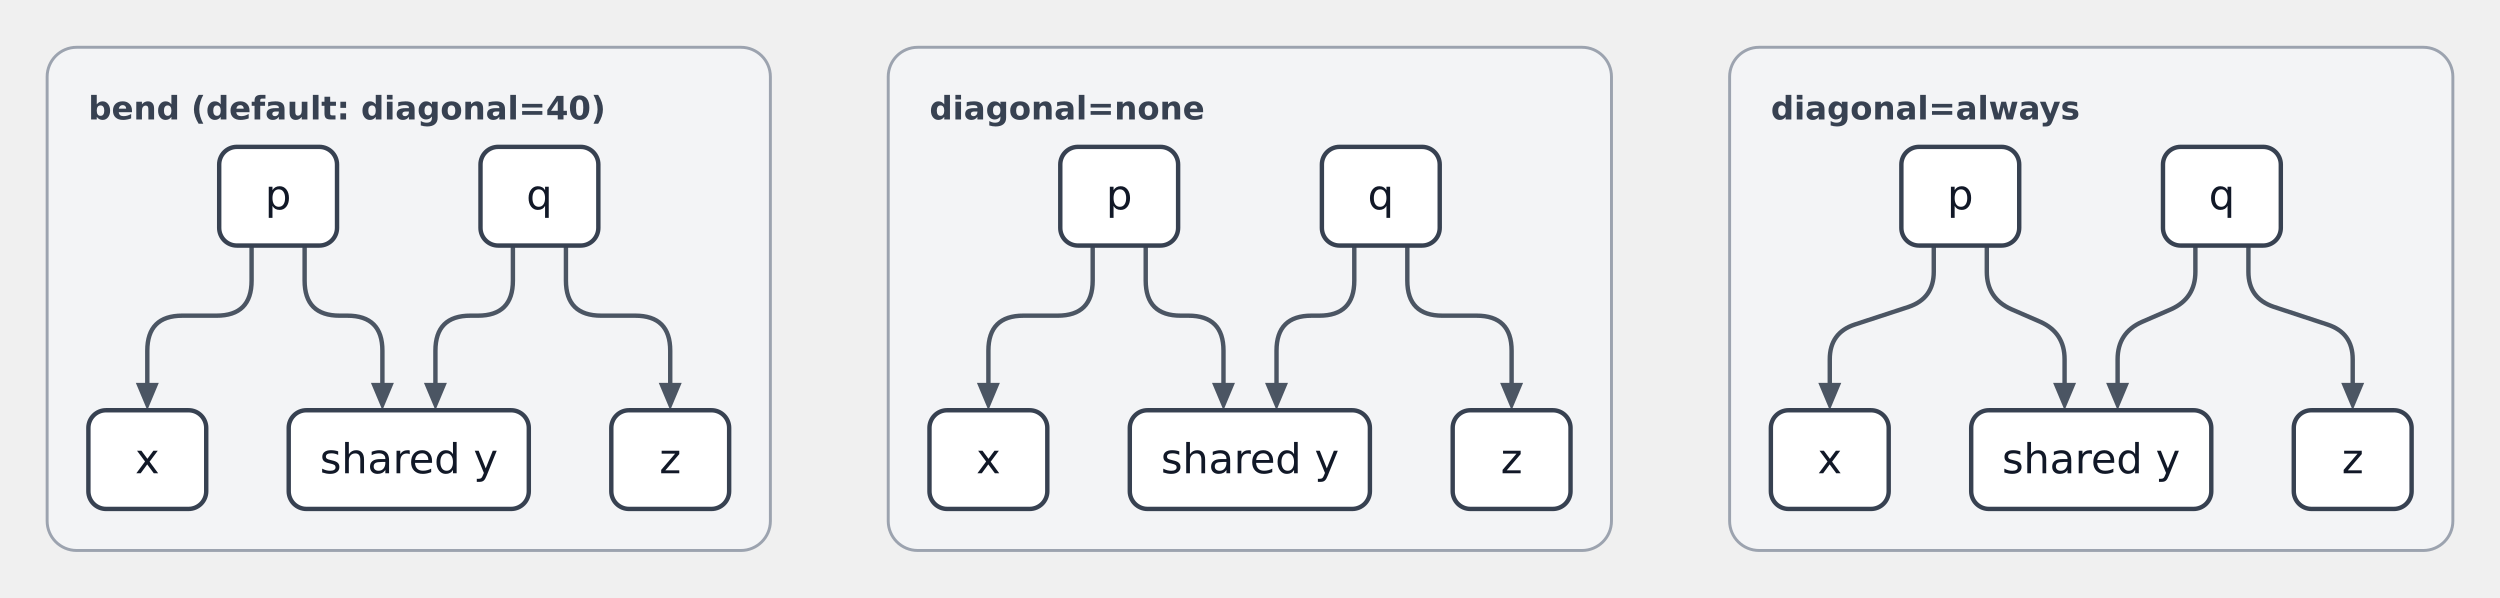
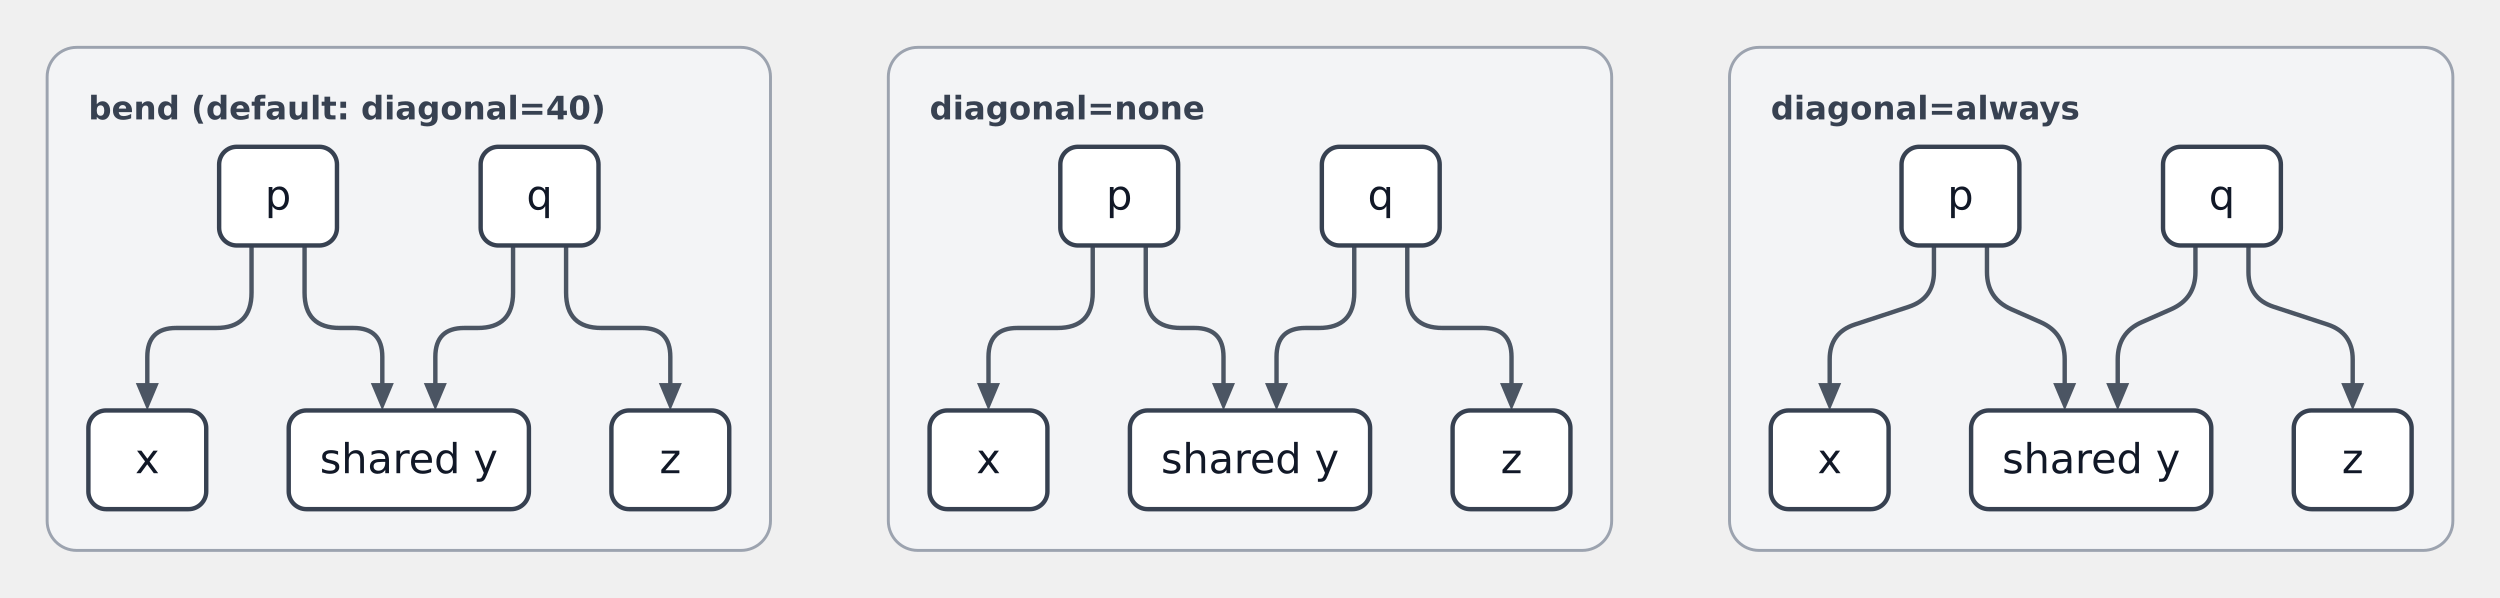
- <svg xmlns="http://www.w3.org/2000/svg" width="849" height="203" viewBox="0 0 848.6 202.8" class="nodal">
-   <g id="auto" class="nodal-group">
-     <rect x="16.0" y="16.0" width="245.5" height="170.8" rx="10" fill="#f3f4f6" stroke="#9ca3af" stroke-width="1" />
-     <text x="30.0" y="40.5" text-anchor="start" font-family="&quot;DejaVu Sans&quot;, sans-serif" font-size="11" font-weight="bold" font-style="normal" fill="#374151">bend (default: diagonal=40)</text>
+ <svg xmlns="http://www.w3.org/2000/svg" width="849" height="203" viewBox="0 0 848.59 202.75" class="nodal">
+   <g class="nodal-groups">
+     <g id="auto" class="nodal-group">
+       <rect x="16" y="16" width="245.53" height="170.75" rx="10" fill="#f3f4f6" stroke="#9ca3af" stroke-width="1" />
+       <text x="30" y="40.45" text-anchor="start" fill="#374151" font-family="&quot;DejaVu Sans&quot;, sans-serif" font-size="11" font-weight="bold" font-style="normal">bend (default: diagonal=40)</text>
+     </g>
+     <g id="never" class="nodal-group">
+       <rect x="301.53" y="16" width="245.53" height="170.75" rx="10" fill="#f3f4f6" stroke="#9ca3af" stroke-width="1" />
+       <text x="315.53" y="40.45" text-anchor="start" fill="#374151" font-family="&quot;DejaVu Sans&quot;, sans-serif" font-size="11" font-weight="bold" font-style="normal">diagonal=none</text>
+     </g>
+     <g id="always" class="nodal-group">
+       <rect x="587.06" y="16" width="245.53" height="170.75" rx="10" fill="#f3f4f6" stroke="#9ca3af" stroke-width="1" />
+       <text x="601.06" y="40.45" text-anchor="start" fill="#374151" font-family="&quot;DejaVu Sans&quot;, sans-serif" font-size="11" font-weight="bold" font-style="normal">diagonal=always</text>
+     </g>
  </g>
-   <g id="never" class="nodal-group">
-     <rect x="301.5" y="16.0" width="245.5" height="170.8" rx="10" fill="#f3f4f6" stroke="#9ca3af" stroke-width="1" />
-     <text x="315.5" y="40.5" text-anchor="start" font-family="&quot;DejaVu Sans&quot;, sans-serif" font-size="11" font-weight="bold" font-style="normal" fill="#374151">diagonal=none</text>
+   <g class="nodal-edges">
+     <g id="e0" class="nodal-edge">
+       <path d="M 85.38 83.25 L 85.38 99.25 Q 85.38 111.25 73.38 111.25 L 59.81 111.25 Q 50 111.25 50 121.06 L 50 130.88" fill="none" stroke="#4b5563" stroke-linejoin="round" stroke-width="1.5" stroke-linecap="butt" class="nodal-line" />
+       <polygon points="50,139.25 46.09,129.95 53.91,129.95" fill="#4b5563" class="nodal-head" />
+     </g>
+     <g id="e1" class="nodal-edge">
+       <path d="M 103.38 83.25 L 103.38 99.25 Q 103.38 111.25 115.38 111.25 L 119.95 111.25 Q 129.77 111.25 129.77 121.06 L 129.77 130.88" fill="none" stroke="#4b5563" stroke-linejoin="round" stroke-width="1.5" stroke-linecap="butt" class="nodal-line" />
+       <polygon points="129.77,139.25 125.86,129.95 133.67,129.95" fill="#4b5563" class="nodal-head" />
+     </g>
+     <g id="e2" class="nodal-edge">
+       <path d="M 174.15 83.25 L 174.15 99.25 Q 174.15 111.25 162.15 111.25 L 157.58 111.25 Q 147.77 111.25 147.77 121.06 L 147.77 130.88" fill="none" stroke="#4b5563" stroke-linejoin="round" stroke-width="1.5" stroke-linecap="butt" class="nodal-line" />
+       <polygon points="147.77,139.25 143.86,129.95 151.67,129.95" fill="#4b5563" class="nodal-head" />
+     </g>
+     <g id="e3" class="nodal-edge">
+       <path d="M 192.15 83.25 L 192.15 99.25 Q 192.15 111.25 204.15 111.25 L 217.72 111.25 Q 227.53 111.25 227.53 121.06 L 227.53 130.88" fill="none" stroke="#4b5563" stroke-linejoin="round" stroke-width="1.5" stroke-linecap="butt" class="nodal-line" />
+       <polygon points="227.53,139.25 223.63,129.95 231.44,129.95" fill="#4b5563" class="nodal-head" />
+     </g>
+     <g id="e4" class="nodal-edge">
+       <path d="M 370.91 83.25 L 370.91 99.25 Q 370.91 111.25 358.91 111.25 L 345.35 111.25 Q 335.53 111.25 335.53 121.06 L 335.53 130.88" fill="none" stroke="#4b5563" stroke-linejoin="round" stroke-width="1.5" stroke-linecap="butt" class="nodal-line" />
+       <polygon points="335.53,139.25 331.63,129.95 339.44,129.95" fill="#4b5563" class="nodal-head" />
+     </g>
+     <g id="e5" class="nodal-edge">
+       <path d="M 388.91 83.25 L 388.91 99.25 Q 388.91 111.25 400.91 111.25 L 405.48 111.25 Q 415.3 111.25 415.3 121.06 L 415.3 130.88" fill="none" stroke="#4b5563" stroke-linejoin="round" stroke-width="1.5" stroke-linecap="butt" class="nodal-line" />
+       <polygon points="415.3,139.25 411.39,129.95 419.2,129.95" fill="#4b5563" class="nodal-head" />
+     </g>
+     <g id="e6" class="nodal-edge">
+       <path d="M 459.68 83.25 L 459.68 99.25 Q 459.68 111.25 447.68 111.25 L 443.11 111.25 Q 433.3 111.25 433.3 121.06 L 433.3 130.88" fill="none" stroke="#4b5563" stroke-linejoin="round" stroke-width="1.5" stroke-linecap="butt" class="nodal-line" />
+       <polygon points="433.3,139.25 429.39,129.95 437.2,129.95" fill="#4b5563" class="nodal-head" />
+     </g>
+     <g id="e7" class="nodal-edge">
+       <path d="M 477.68 83.25 L 477.68 99.25 Q 477.68 111.25 489.68 111.25 L 503.25 111.25 Q 513.06 111.25 513.06 121.06 L 513.06 130.88" fill="none" stroke="#4b5563" stroke-linejoin="round" stroke-width="1.5" stroke-linecap="butt" class="nodal-line" />
+       <polygon points="513.06,139.25 509.16,129.95 516.97,129.95" fill="#4b5563" class="nodal-head" />
+     </g>
+     <g id="e8" class="nodal-edge">
+       <path d="M 656.45 83.25 L 656.45 92.25 Q 656.45 101.25 647.9 104.06 L 629.61 110.07 Q 621.06 112.88 621.06 121.88 L 621.06 130.88" fill="none" stroke="#4b5563" stroke-linejoin="round" stroke-width="1.5" stroke-linecap="butt" class="nodal-line" />
+       <polygon points="621.06,139.25 617.16,129.95 624.97,129.95" fill="#4b5563" class="nodal-head" />
+     </g>
+     <g id="e9" class="nodal-edge">
+       <path d="M 674.45 83.25 L 674.45 92.25 Q 674.45 101.25 682.68 104.88 L 692.59 109.25 Q 700.83 112.88 700.83 121.88 L 700.83 130.88" fill="none" stroke="#4b5563" stroke-linejoin="round" stroke-width="1.5" stroke-linecap="butt" class="nodal-line" />
+       <polygon points="700.83,139.25 696.92,129.95 704.73,129.95" fill="#4b5563" class="nodal-head" />
+     </g>
+     <g id="e10" class="nodal-edge">
+       <path d="M 745.21 83.25 L 745.21 92.25 Q 745.21 101.25 736.98 104.88 L 727.06 109.25 Q 718.83 112.88 718.83 121.88 L 718.83 130.88" fill="none" stroke="#4b5563" stroke-linejoin="round" stroke-width="1.5" stroke-linecap="butt" class="nodal-line" />
+       <polygon points="718.83,139.25 714.92,129.95 722.73,129.95" fill="#4b5563" class="nodal-head" />
+     </g>
+     <g id="e11" class="nodal-edge">
+       <path d="M 763.21 83.25 L 763.21 92.25 Q 763.21 101.25 771.76 104.06 L 790.04 110.07 Q 798.59 112.88 798.59 121.88 L 798.59 130.88" fill="none" stroke="#4b5563" stroke-linejoin="round" stroke-width="1.5" stroke-linecap="butt" class="nodal-line" />
+       <polygon points="798.59,139.25 794.69,129.95 802.5,129.95" fill="#4b5563" class="nodal-head" />
+     </g>
  </g>
-   <g id="always" class="nodal-group">
-     <rect x="587.1" y="16.0" width="245.5" height="170.8" rx="10" fill="#f3f4f6" stroke="#9ca3af" stroke-width="1" />
-     <text x="601.1" y="40.5" text-anchor="start" font-family="&quot;DejaVu Sans&quot;, sans-serif" font-size="11" font-weight="bold" font-style="normal" fill="#374151">diagonal=always</text>
-   </g>
-   <g id="e0" class="nodal-edge">
-     <path d="M 85.4 83.2 L 85.4 95.2 Q 85.4 107.1 73.5 107.1 L 61.9 107.1 Q 50.0 107.1 50.0 119.0 L 50.0 130.9" fill="none" stroke="#4b5563" stroke-width="1.5" stroke-linecap="butt" stroke-linejoin="round" />
-     <polygon class="nodal-head" points="50.0,139.2 46.1,129.9 53.9,129.9" fill="#4b5563" />
-   </g>
-   <g id="e1" class="nodal-edge">
-     <path d="M 103.4 83.2 L 103.4 95.2 Q 103.4 107.1 115.3 107.1 L 117.9 107.1 Q 129.8 107.1 129.8 119.0 L 129.8 130.9" fill="none" stroke="#4b5563" stroke-width="1.5" stroke-linecap="butt" stroke-linejoin="round" />
-     <polygon class="nodal-head" points="129.8,139.2 125.9,129.9 133.7,129.9" fill="#4b5563" />
-   </g>
-   <g id="e2" class="nodal-edge">
-     <path d="M 174.1 83.2 L 174.1 95.2 Q 174.1 107.1 162.2 107.1 L 159.7 107.1 Q 147.8 107.1 147.8 119.0 L 147.8 130.9" fill="none" stroke="#4b5563" stroke-width="1.5" stroke-linecap="butt" stroke-linejoin="round" />
-     <polygon class="nodal-head" points="147.8,139.2 143.9,129.9 151.7,129.9" fill="#4b5563" />
-   </g>
-   <g id="e3" class="nodal-edge">
-     <path d="M 192.1 83.2 L 192.1 95.2 Q 192.1 107.1 204.1 107.1 L 215.6 107.1 Q 227.5 107.1 227.5 119.0 L 227.5 130.9" fill="none" stroke="#4b5563" stroke-width="1.5" stroke-linecap="butt" stroke-linejoin="round" />
-     <polygon class="nodal-head" points="227.5,139.2 223.6,129.9 231.4,129.9" fill="#4b5563" />
-   </g>
-   <g id="e4" class="nodal-edge">
-     <path d="M 370.9 83.2 L 370.9 95.2 Q 370.9 107.1 359.0 107.1 L 347.4 107.1 Q 335.5 107.1 335.5 119.0 L 335.5 130.9" fill="none" stroke="#4b5563" stroke-width="1.5" stroke-linecap="butt" stroke-linejoin="round" />
-     <polygon class="nodal-head" points="335.5,139.2 331.6,129.9 339.4,129.9" fill="#4b5563" />
-   </g>
-   <g id="e5" class="nodal-edge">
-     <path d="M 388.9 83.2 L 388.9 95.2 Q 388.9 107.1 400.8 107.1 L 403.4 107.1 Q 415.3 107.1 415.3 119.0 L 415.3 130.9" fill="none" stroke="#4b5563" stroke-width="1.5" stroke-linecap="butt" stroke-linejoin="round" />
-     <polygon class="nodal-head" points="415.3,139.2 411.4,129.9 419.2,129.9" fill="#4b5563" />
-   </g>
-   <g id="e6" class="nodal-edge">
-     <path d="M 459.7 83.2 L 459.7 95.2 Q 459.7 107.1 447.8 107.1 L 445.2 107.1 Q 433.3 107.1 433.3 119.0 L 433.3 130.9" fill="none" stroke="#4b5563" stroke-width="1.5" stroke-linecap="butt" stroke-linejoin="round" />
-     <polygon class="nodal-head" points="433.3,139.2 429.4,129.9 437.2,129.9" fill="#4b5563" />
-   </g>
-   <g id="e7" class="nodal-edge">
-     <path d="M 477.7 83.2 L 477.7 95.2 Q 477.7 107.1 489.6 107.1 L 501.2 107.1 Q 513.1 107.1 513.1 119.0 L 513.1 130.9" fill="none" stroke="#4b5563" stroke-width="1.5" stroke-linecap="butt" stroke-linejoin="round" />
-     <polygon class="nodal-head" points="513.1,139.2 509.2,129.9 517.0,129.9" fill="#4b5563" />
-   </g>
-   <g id="e8" class="nodal-edge">
-     <path d="M 656.4 83.2 L 656.4 92.2 Q 656.4 101.2 647.9 104.1 L 629.6 110.1 Q 621.1 112.9 621.1 121.9 L 621.1 130.9" fill="none" stroke="#4b5563" stroke-width="1.5" stroke-linecap="butt" stroke-linejoin="round" />
-     <polygon class="nodal-head" points="621.1,139.2 617.2,129.9 625.0,129.9" fill="#4b5563" />
-   </g>
-   <g id="e9" class="nodal-edge">
-     <path d="M 674.4 83.2 L 674.4 92.2 Q 674.4 101.2 682.7 104.9 L 692.6 109.2 Q 700.8 112.9 700.8 121.9 L 700.8 130.9" fill="none" stroke="#4b5563" stroke-width="1.5" stroke-linecap="butt" stroke-linejoin="round" />
-     <polygon class="nodal-head" points="700.8,139.2 696.9,129.9 704.7,129.9" fill="#4b5563" />
-   </g>
-   <g id="e10" class="nodal-edge">
-     <path d="M 745.2 83.2 L 745.2 92.2 Q 745.2 101.2 737.0 104.9 L 727.1 109.2 Q 718.8 112.9 718.8 121.9 L 718.8 130.9" fill="none" stroke="#4b5563" stroke-width="1.5" stroke-linecap="butt" stroke-linejoin="round" />
-     <polygon class="nodal-head" points="718.8,139.2 714.9,129.9 722.7,129.9" fill="#4b5563" />
-   </g>
-   <g id="e11" class="nodal-edge">
-     <path d="M 763.2 83.2 L 763.2 92.2 Q 763.2 101.2 771.8 104.1 L 790.0 110.1 Q 798.6 112.9 798.6 121.9 L 798.6 130.9" fill="none" stroke="#4b5563" stroke-width="1.5" stroke-linecap="butt" stroke-linejoin="round" />
-     <polygon class="nodal-head" points="798.6,139.2 794.7,129.9 802.5,129.9" fill="#4b5563" />
-   </g>
-   <g id="p1" class="nodal-node">
-     <rect x="74.4" y="49.8" width="40.0" height="33.5" rx="6" fill="#ffffff" stroke="#374151" stroke-width="1.5" />
-     <text x="94.4" y="71.0" text-anchor="middle" font-family="&quot;DejaVu Sans&quot;, sans-serif" font-size="14" font-weight="normal" font-style="normal" fill="#111827">p</text>
-   </g>
-   <g id="q1" class="nodal-node">
-     <rect x="163.1" y="49.8" width="40.0" height="33.5" rx="6" fill="#ffffff" stroke="#374151" stroke-width="1.5" />
-     <text x="183.1" y="71.0" text-anchor="middle" font-family="&quot;DejaVu Sans&quot;, sans-serif" font-size="14" font-weight="normal" font-style="normal" fill="#111827">q</text>
-   </g>
-   <g id="x1" class="nodal-node">
-     <rect x="30.0" y="139.2" width="40.0" height="33.5" rx="6" fill="#ffffff" stroke="#374151" stroke-width="1.5" />
-     <text x="50.0" y="160.6" text-anchor="middle" font-family="&quot;DejaVu Sans&quot;, sans-serif" font-size="14" font-weight="normal" font-style="normal" fill="#111827">x</text>
-   </g>
-   <g id="y1" class="nodal-node">
-     <rect x="98.0" y="139.2" width="81.5" height="33.5" rx="6" fill="#ffffff" stroke="#374151" stroke-width="1.5" />
-     <text x="138.8" y="160.6" text-anchor="middle" font-family="&quot;DejaVu Sans&quot;, sans-serif" font-size="14" font-weight="normal" font-style="normal" fill="#111827">shared y</text>
-   </g>
-   <g id="z1" class="nodal-node">
-     <rect x="207.5" y="139.2" width="40.0" height="33.5" rx="6" fill="#ffffff" stroke="#374151" stroke-width="1.5" />
-     <text x="227.5" y="160.6" text-anchor="middle" font-family="&quot;DejaVu Sans&quot;, sans-serif" font-size="14" font-weight="normal" font-style="normal" fill="#111827">z</text>
-   </g>
-   <g id="p2" class="nodal-node">
-     <rect x="359.9" y="49.8" width="40.0" height="33.5" rx="6" fill="#ffffff" stroke="#374151" stroke-width="1.5" />
-     <text x="379.9" y="71.0" text-anchor="middle" font-family="&quot;DejaVu Sans&quot;, sans-serif" font-size="14" font-weight="normal" font-style="normal" fill="#111827">p</text>
-   </g>
-   <g id="q2" class="nodal-node">
-     <rect x="448.7" y="49.8" width="40.0" height="33.5" rx="6" fill="#ffffff" stroke="#374151" stroke-width="1.5" />
-     <text x="468.7" y="71.0" text-anchor="middle" font-family="&quot;DejaVu Sans&quot;, sans-serif" font-size="14" font-weight="normal" font-style="normal" fill="#111827">q</text>
-   </g>
-   <g id="x2" class="nodal-node">
-     <rect x="315.5" y="139.2" width="40.0" height="33.5" rx="6" fill="#ffffff" stroke="#374151" stroke-width="1.5" />
-     <text x="335.5" y="160.6" text-anchor="middle" font-family="&quot;DejaVu Sans&quot;, sans-serif" font-size="14" font-weight="normal" font-style="normal" fill="#111827">x</text>
-   </g>
-   <g id="y2" class="nodal-node">
-     <rect x="383.5" y="139.2" width="81.5" height="33.5" rx="6" fill="#ffffff" stroke="#374151" stroke-width="1.5" />
-     <text x="424.3" y="160.6" text-anchor="middle" font-family="&quot;DejaVu Sans&quot;, sans-serif" font-size="14" font-weight="normal" font-style="normal" fill="#111827">shared y</text>
-   </g>
-   <g id="z2" class="nodal-node">
-     <rect x="493.1" y="139.2" width="40.0" height="33.5" rx="6" fill="#ffffff" stroke="#374151" stroke-width="1.5" />
-     <text x="513.1" y="160.6" text-anchor="middle" font-family="&quot;DejaVu Sans&quot;, sans-serif" font-size="14" font-weight="normal" font-style="normal" fill="#111827">z</text>
-   </g>
-   <g id="p3" class="nodal-node">
-     <rect x="645.4" y="49.8" width="40.0" height="33.5" rx="6" fill="#ffffff" stroke="#374151" stroke-width="1.5" />
-     <text x="665.4" y="71.0" text-anchor="middle" font-family="&quot;DejaVu Sans&quot;, sans-serif" font-size="14" font-weight="normal" font-style="normal" fill="#111827">p</text>
-   </g>
-   <g id="q3" class="nodal-node">
-     <rect x="734.2" y="49.8" width="40.0" height="33.5" rx="6" fill="#ffffff" stroke="#374151" stroke-width="1.5" />
-     <text x="754.2" y="71.0" text-anchor="middle" font-family="&quot;DejaVu Sans&quot;, sans-serif" font-size="14" font-weight="normal" font-style="normal" fill="#111827">q</text>
-   </g>
-   <g id="x3" class="nodal-node">
-     <rect x="601.1" y="139.2" width="40.0" height="33.5" rx="6" fill="#ffffff" stroke="#374151" stroke-width="1.5" />
-     <text x="621.1" y="160.6" text-anchor="middle" font-family="&quot;DejaVu Sans&quot;, sans-serif" font-size="14" font-weight="normal" font-style="normal" fill="#111827">x</text>
-   </g>
-   <g id="y3" class="nodal-node">
-     <rect x="669.1" y="139.2" width="81.5" height="33.5" rx="6" fill="#ffffff" stroke="#374151" stroke-width="1.5" />
-     <text x="709.8" y="160.6" text-anchor="middle" font-family="&quot;DejaVu Sans&quot;, sans-serif" font-size="14" font-weight="normal" font-style="normal" fill="#111827">shared y</text>
-   </g>
-   <g id="z3" class="nodal-node">
-     <rect x="778.6" y="139.2" width="40.0" height="33.5" rx="6" fill="#ffffff" stroke="#374151" stroke-width="1.5" />
-     <text x="798.6" y="160.6" text-anchor="middle" font-family="&quot;DejaVu Sans&quot;, sans-serif" font-size="14" font-weight="normal" font-style="normal" fill="#111827">z</text>
+   <g class="nodal-nodes">
+     <g id="p1" class="nodal-node">
+       <rect x="74.38" y="49.75" width="40" height="33.5" rx="6" fill="#ffffff" stroke="#374151" stroke-width="1.5" />
+       <text x="94.38" y="71.05" text-anchor="middle" fill="#111827" font-family="&quot;DejaVu Sans&quot;, sans-serif" font-size="14" font-weight="normal" font-style="normal">p</text>
+     </g>
+     <g id="q1" class="nodal-node">
+       <rect x="163.15" y="49.75" width="40" height="33.5" rx="6" fill="#ffffff" stroke="#374151" stroke-width="1.5" />
+       <text x="183.15" y="71.05" text-anchor="middle" fill="#111827" font-family="&quot;DejaVu Sans&quot;, sans-serif" font-size="14" font-weight="normal" font-style="normal">q</text>
+     </g>
+     <g id="x1" class="nodal-node">
+       <rect x="30" y="139.25" width="40" height="33.5" rx="6" fill="#ffffff" stroke="#374151" stroke-width="1.5" />
+       <text x="50" y="160.55" text-anchor="middle" fill="#111827" font-family="&quot;DejaVu Sans&quot;, sans-serif" font-size="14" font-weight="normal" font-style="normal">x</text>
+     </g>
+     <g id="y1" class="nodal-node">
+       <rect x="98" y="139.25" width="81.53" height="33.5" rx="6" fill="#ffffff" stroke="#374151" stroke-width="1.5" />
+       <text x="138.77" y="160.55" text-anchor="middle" fill="#111827" font-family="&quot;DejaVu Sans&quot;, sans-serif" font-size="14" font-weight="normal" font-style="normal">shared y</text>
+     </g>
+     <g id="z1" class="nodal-node">
+       <rect x="207.53" y="139.25" width="40" height="33.5" rx="6" fill="#ffffff" stroke="#374151" stroke-width="1.5" />
+       <text x="227.53" y="160.55" text-anchor="middle" fill="#111827" font-family="&quot;DejaVu Sans&quot;, sans-serif" font-size="14" font-weight="normal" font-style="normal">z</text>
+     </g>
+     <g id="p2" class="nodal-node">
+       <rect x="359.91" y="49.75" width="40" height="33.5" rx="6" fill="#ffffff" stroke="#374151" stroke-width="1.5" />
+       <text x="379.91" y="71.05" text-anchor="middle" fill="#111827" font-family="&quot;DejaVu Sans&quot;, sans-serif" font-size="14" font-weight="normal" font-style="normal">p</text>
+     </g>
+     <g id="q2" class="nodal-node">
+       <rect x="448.68" y="49.75" width="40" height="33.5" rx="6" fill="#ffffff" stroke="#374151" stroke-width="1.5" />
+       <text x="468.68" y="71.05" text-anchor="middle" fill="#111827" font-family="&quot;DejaVu Sans&quot;, sans-serif" font-size="14" font-weight="normal" font-style="normal">q</text>
+     </g>
+     <g id="x2" class="nodal-node">
+       <rect x="315.53" y="139.25" width="40" height="33.5" rx="6" fill="#ffffff" stroke="#374151" stroke-width="1.5" />
+       <text x="335.53" y="160.55" text-anchor="middle" fill="#111827" font-family="&quot;DejaVu Sans&quot;, sans-serif" font-size="14" font-weight="normal" font-style="normal">x</text>
+     </g>
+     <g id="y2" class="nodal-node">
+       <rect x="383.53" y="139.25" width="81.53" height="33.5" rx="6" fill="#ffffff" stroke="#374151" stroke-width="1.5" />
+       <text x="424.3" y="160.55" text-anchor="middle" fill="#111827" font-family="&quot;DejaVu Sans&quot;, sans-serif" font-size="14" font-weight="normal" font-style="normal">shared y</text>
+     </g>
+     <g id="z2" class="nodal-node">
+       <rect x="493.06" y="139.25" width="40" height="33.5" rx="6" fill="#ffffff" stroke="#374151" stroke-width="1.5" />
+       <text x="513.06" y="160.55" text-anchor="middle" fill="#111827" font-family="&quot;DejaVu Sans&quot;, sans-serif" font-size="14" font-weight="normal" font-style="normal">z</text>
+     </g>
+     <g id="p3" class="nodal-node">
+       <rect x="645.45" y="49.75" width="40" height="33.5" rx="6" fill="#ffffff" stroke="#374151" stroke-width="1.5" />
+       <text x="665.45" y="71.05" text-anchor="middle" fill="#111827" font-family="&quot;DejaVu Sans&quot;, sans-serif" font-size="14" font-weight="normal" font-style="normal">p</text>
+     </g>
+     <g id="q3" class="nodal-node">
+       <rect x="734.21" y="49.75" width="40" height="33.5" rx="6" fill="#ffffff" stroke="#374151" stroke-width="1.5" />
+       <text x="754.21" y="71.05" text-anchor="middle" fill="#111827" font-family="&quot;DejaVu Sans&quot;, sans-serif" font-size="14" font-weight="normal" font-style="normal">q</text>
+     </g>
+     <g id="x3" class="nodal-node">
+       <rect x="601.06" y="139.25" width="40" height="33.5" rx="6" fill="#ffffff" stroke="#374151" stroke-width="1.5" />
+       <text x="621.06" y="160.55" text-anchor="middle" fill="#111827" font-family="&quot;DejaVu Sans&quot;, sans-serif" font-size="14" font-weight="normal" font-style="normal">x</text>
+     </g>
+     <g id="y3" class="nodal-node">
+       <rect x="669.06" y="139.25" width="81.53" height="33.5" rx="6" fill="#ffffff" stroke="#374151" stroke-width="1.5" />
+       <text x="709.83" y="160.55" text-anchor="middle" fill="#111827" font-family="&quot;DejaVu Sans&quot;, sans-serif" font-size="14" font-weight="normal" font-style="normal">shared y</text>
+     </g>
+     <g id="z3" class="nodal-node">
+       <rect x="778.59" y="139.25" width="40" height="33.5" rx="6" fill="#ffffff" stroke="#374151" stroke-width="1.5" />
+       <text x="798.59" y="160.55" text-anchor="middle" fill="#111827" font-family="&quot;DejaVu Sans&quot;, sans-serif" font-size="14" font-weight="normal" font-style="normal">z</text>
+     </g>
  </g>
</svg>
